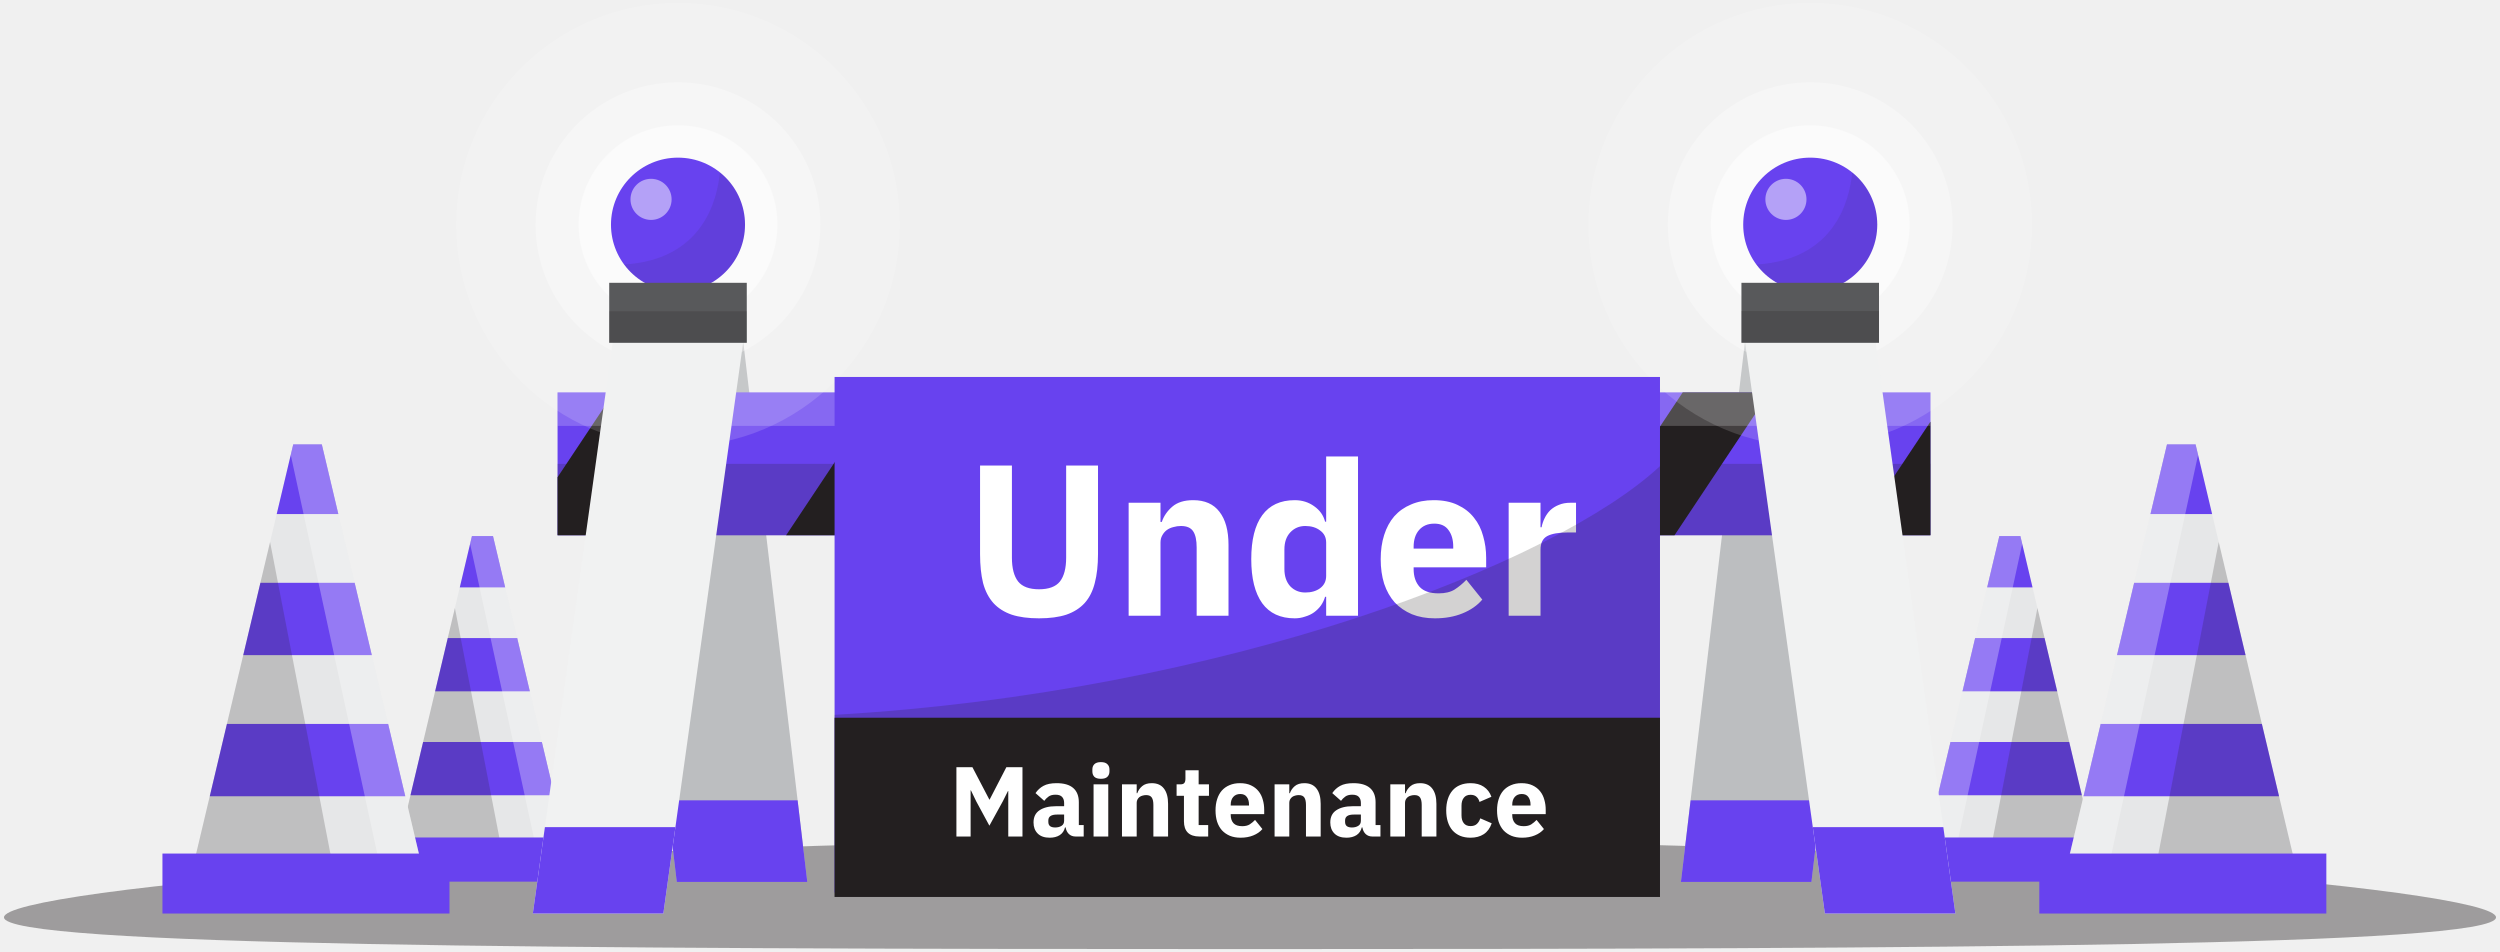
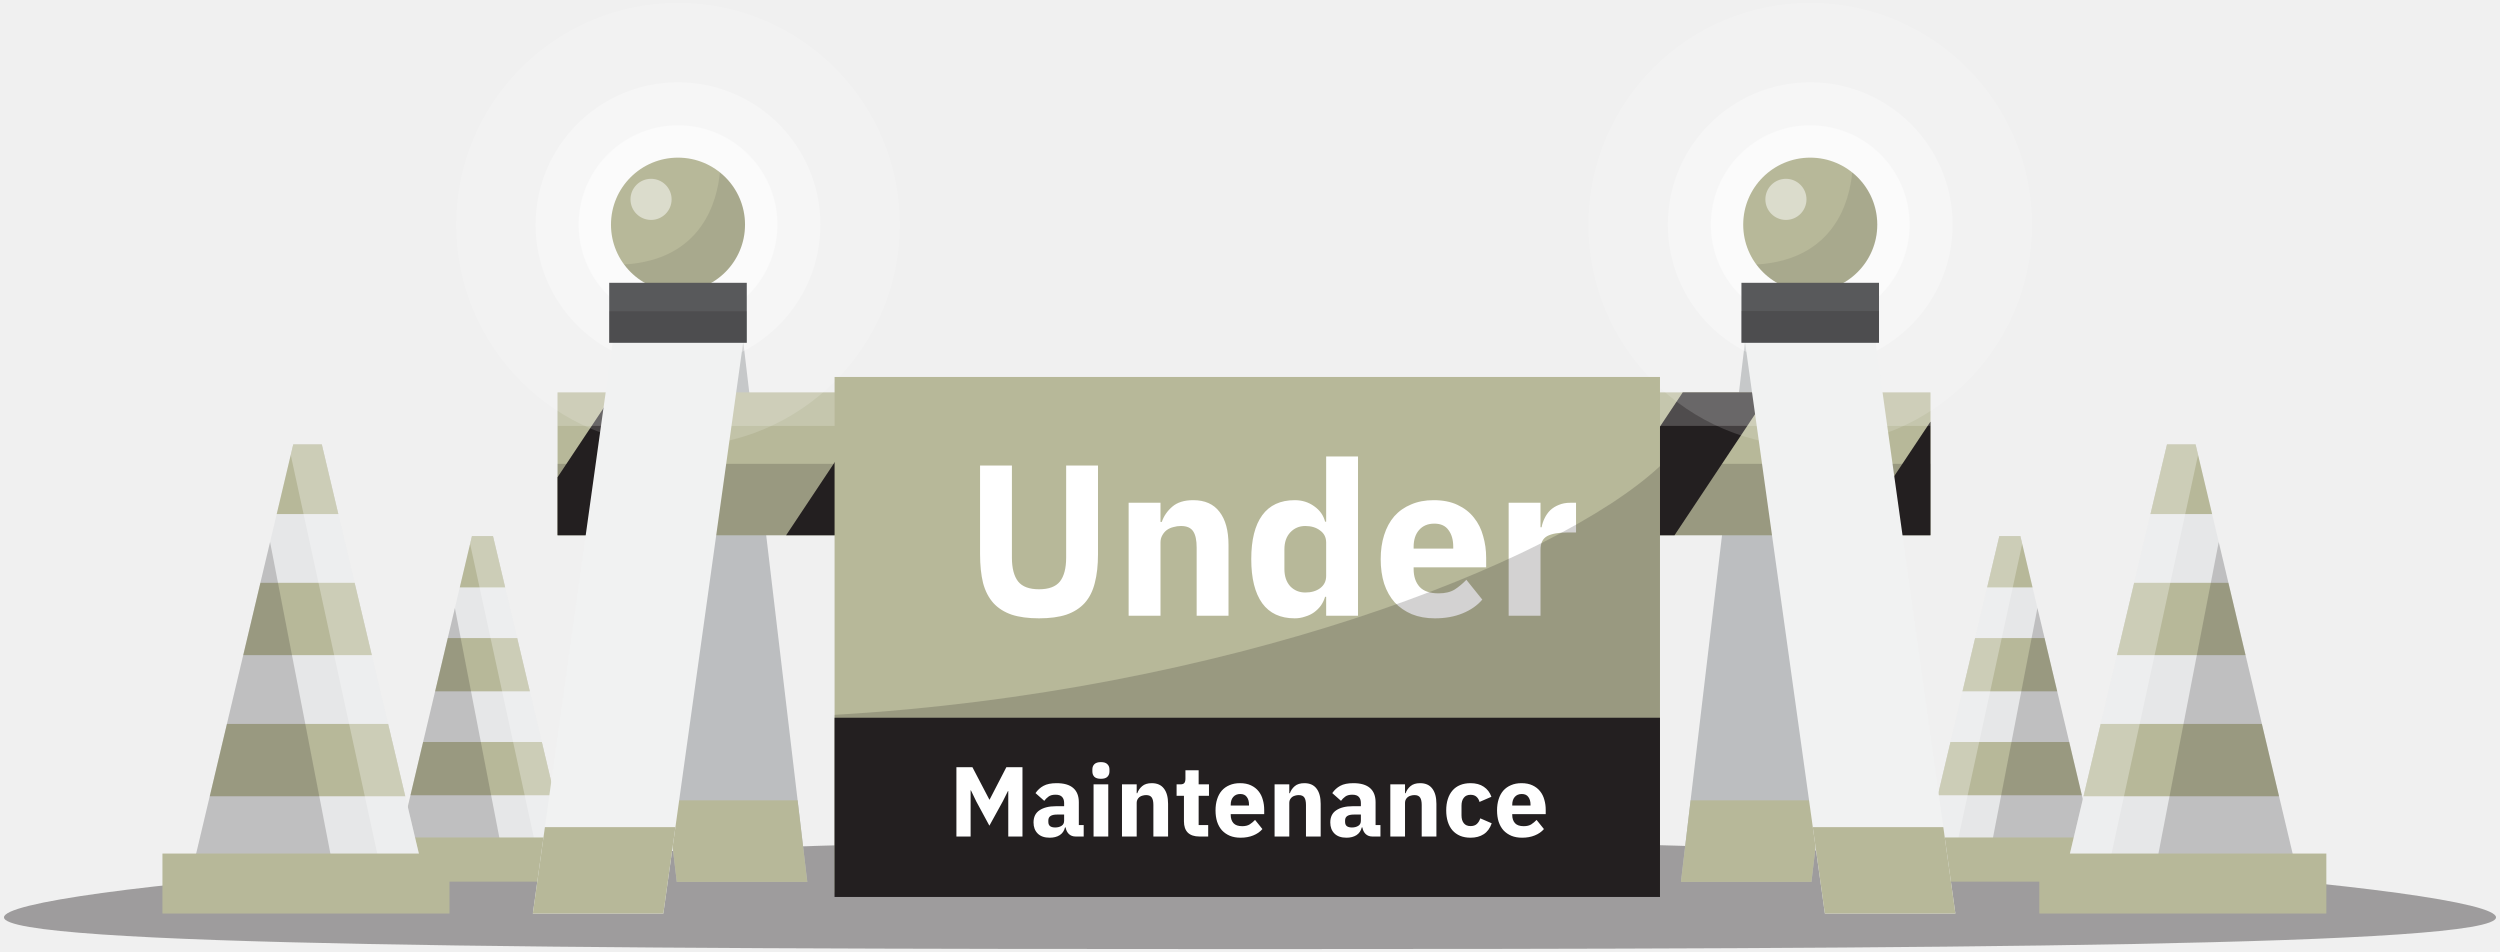
<svg xmlns="http://www.w3.org/2000/svg" width="604" height="230" viewBox="0 0 604 230" fill="none">
  <path opacity="0.4" d="M603.037 221.629C603.037 228.6 468.257 229.299 302.001 229.299C135.743 229.299 0.963 228.599 0.963 221.629C0.963 214.66 135.741 202.801 302.001 202.801C468.256 202.801 603.037 214.66 603.037 221.629Z" fill="#231F20" />
  <path d="M483.037 129.518L464.2 208.926H506.96L488.123 129.518H483.037Z" fill="#E6E7E8" />
-   <path d="M483.037 129.518L480.098 141.916H491.062L488.123 129.518H483.037Z" fill="#6842EF" />
-   <path d="M477.193 154.155L474.141 167.028H497.019L493.967 154.155H477.193Z" fill="#6842EF" />
-   <path d="M502.975 192.13L499.922 179.264H471.237L468.185 192.13H502.975Z" fill="#6842EF" />
+   <path d="M483.037 129.518L480.098 141.916H491.062L488.123 129.518H483.037Z" fill="#B7B899" />
+   <path d="M477.193 154.155L474.141 167.028H497.019L493.967 154.155H477.193Z" fill="#B7B899" />
+   <path d="M502.975 192.13L499.922 179.264H471.237L468.185 192.13H502.975Z" fill="#B7B899" />
  <path opacity="0.2" d="M506.663 207.672L492.243 146.888L480.479 207.672H506.663Z" fill="#231F20" />
  <path opacity="0.3" d="M488.563 131.387L488.123 129.519H483.037L464.2 208.927H471.736L488.563 131.387Z" fill="white" />
-   <path d="M511.396 202.334H460.314V213.004H511.396V202.334Z" fill="#6842EF" />
+   <path d="M511.396 202.334H460.314V213.004H511.396V202.334Z" fill="#B7B899" />
  <path d="M119.108 129.518L137.944 208.926H95.186L114.022 129.518H119.108Z" fill="#E6E7E8" />
-   <path d="M119.108 129.518L122.049 141.916H111.082L114.022 129.518H119.108Z" fill="#6842EF" />
-   <path d="M124.953 154.155L128.005 167.028H105.126L108.178 154.155H124.953Z" fill="#6842EF" />
-   <path d="M99.17 192.13L102.223 179.264H130.908L133.962 192.13H99.17Z" fill="#6842EF" />
+   <path d="M119.108 129.518L122.049 141.916H111.082L114.022 129.518H119.108Z" fill="#B7B899" />
+   <path d="M124.953 154.155L128.005 167.028H105.126L108.178 154.155H124.953Z" fill="#B7B899" />
+   <path d="M99.17 192.13L102.223 179.264H130.908L133.962 192.13H99.17Z" fill="#B7B899" />
  <path opacity="0.2" d="M95.483 207.672L109.902 146.888L121.667 207.672H95.483Z" fill="#231F20" />
  <path opacity="0.3" d="M113.578 131.387L114.022 129.519H119.107L137.943 208.927H130.407L113.578 131.387Z" fill="white" />
-   <path d="M141.83 202.334H90.751V213.004H141.83V202.334Z" fill="#6842EF" />
+   <path d="M141.83 202.334H90.751V213.004H141.83V202.334Z" fill="#B7B899" />
  <path d="M523.546 107.361L497.973 215.166H556.021L530.452 107.361H523.546Z" fill="#E6E7E8" />
-   <path d="M523.546 107.361L519.556 124.193H534.444L530.452 107.361H523.546Z" fill="#6842EF" />
-   <path d="M515.613 140.812L511.471 158.284H542.529L538.384 140.812H515.613Z" fill="#6842EF" />
-   <path d="M550.617 192.37L546.47 174.9H507.528L503.381 192.37H550.617Z" fill="#6842EF" />
+   <path d="M523.546 107.361L519.556 124.193H534.444L530.452 107.361H523.546Z" fill="#B7B899" />
+   <path d="M515.613 140.812L511.471 158.284H542.529L538.384 140.812H515.613Z" fill="#B7B899" />
+   <path d="M550.617 192.37L546.47 174.9H507.528L503.381 192.37H550.617Z" fill="#B7B899" />
  <path opacity="0.2" d="M555.617 213.462L536.043 130.944L520.076 213.462H555.617Z" fill="#231F20" />
  <path opacity="0.3" d="M531.053 109.901L530.452 107.363H523.547L497.973 215.168H508.208L531.053 109.901Z" fill="white" />
-   <path d="M562.044 206.219H492.699V220.709H562.044V206.219Z" fill="#6842EF" />
+   <path d="M562.044 206.219H492.699V220.709H562.044V206.219Z" fill="#B7B899" />
  <path d="M77.748 107.361L103.32 215.166H45.27L70.845 107.361H77.748Z" fill="#E6E7E8" />
-   <path d="M77.748 107.361L81.739 124.193H66.853L70.846 107.361H77.748Z" fill="#6842EF" />
-   <path d="M85.681 140.812L89.827 158.284H58.766L62.911 140.812H85.681Z" fill="#6842EF" />
-   <path d="M50.679 192.37L54.823 174.9H93.77L97.912 192.37H50.679Z" fill="#6842EF" />
+   <path d="M77.748 107.361L81.739 124.193H66.853L70.846 107.361H77.748Z" fill="#B7B899" />
+   <path d="M85.681 140.812L89.827 158.284H58.766L62.911 140.812H85.681Z" fill="#B7B899" />
+   <path d="M50.679 192.37L54.823 174.9H93.77L97.912 192.37H50.679Z" fill="#B7B899" />
  <path opacity="0.2" d="M45.673 213.462L65.251 130.944L81.221 213.462H45.673Z" fill="#231F20" />
  <path opacity="0.3" d="M70.243 109.901L70.845 107.363H77.748L103.32 215.168H93.086L70.243 109.901Z" fill="white" />
-   <path d="M108.597 206.219H39.248V220.709H108.597V206.219Z" fill="#6842EF" />
+   <path d="M108.597 206.219H39.248V220.709H108.597V206.219Z" fill="#B7B899" />
  <path d="M437.643 213.08H406.111L421.556 82.774H453.091L437.643 213.08Z" fill="#BCBEC0" />
-   <path d="M408.452 193.359L406.111 213.08H437.643L439.984 193.359H408.452Z" fill="#6842EF" />
+   <path d="M408.452 193.359L406.111 213.08H437.643L439.984 193.359H408.452Z" fill="#B7B899" />
  <path d="M163.51 213.08H195.041L179.596 82.774H148.064L163.51 213.08Z" fill="#BCBEC0" />
-   <path d="M163.51 213.08H195.041L192.702 193.359H161.173L163.51 213.08Z" fill="#6842EF" />
-   <path d="M466.396 94.807H134.706V129.322H466.396V94.807Z" fill="#6842EF" />
+   <path d="M163.51 213.08H195.041L192.702 193.359H161.173L163.51 213.08Z" fill="#B7B899" />
+   <path d="M466.396 94.807H134.706V129.322H466.396V94.807Z" fill="#B7B899" />
  <path d="M210.903 129.322H189.925L212.886 94.807H233.865L210.903 129.322ZM298.417 94.807H277.437L254.475 129.322H275.457L298.417 94.807ZM148.335 94.807L134.706 115.295V129.322H146.352L169.314 94.807H148.335ZM362.97 94.807H341.993L319.028 129.322H340.01L362.97 94.807ZM466.396 129.322V101.874L448.134 129.322H466.396ZM427.524 94.807H406.544L383.583 129.322H404.561L427.524 94.807Z" fill="#231F20" />
  <path opacity="0.2" d="M466.397 112.064H134.707V129.323H466.397V112.064Z" fill="#231F20" />
  <path opacity="0.2" d="M466.397 94.8H134.707V102.896H466.397V94.8Z" fill="white" />
  <path opacity="0.15" d="M217.387 54.282C217.387 83.873 193.396 107.862 163.804 107.862C134.214 107.862 110.225 83.873 110.225 54.282C110.225 24.689 134.214 0.7 163.804 0.7C193.396 0.7 217.387 24.689 217.387 54.282Z" fill="white" />
  <path opacity="0.3" d="M198.209 54.284C198.209 73.284 182.807 88.688 163.802 88.688C144.8 88.688 129.394 73.284 129.394 54.284C129.394 35.282 144.8 19.875 163.802 19.875C182.807 19.875 198.209 35.282 198.209 54.284Z" fill="white" />
  <path opacity="0.5" d="M187.826 54.877C188.153 41.615 177.667 30.598 164.405 30.27C151.142 29.943 140.125 40.428 139.797 53.69C139.469 66.952 149.955 77.969 163.218 78.296C176.481 78.624 187.498 68.139 187.826 54.877Z" fill="white" />
-   <path d="M179.996 54.28C179.996 63.22 172.746 70.472 163.804 70.472C154.864 70.472 147.613 63.22 147.613 54.28C147.613 45.338 154.864 38.086 163.804 38.086C172.746 38.086 179.996 45.336 179.996 54.28Z" fill="#6842EF" />
-   <path d="M175.469 54.279C175.469 60.722 170.247 65.943 163.804 65.943C157.363 65.943 152.141 60.72 152.141 54.279C152.141 47.836 157.363 42.616 163.804 42.616C170.247 42.615 175.469 47.836 175.469 54.279Z" fill="#6842EF" />
+   <path d="M179.996 54.28C179.996 63.22 172.746 70.472 163.804 70.472C154.864 70.472 147.613 63.22 147.613 54.28C147.613 45.338 154.864 38.086 163.804 38.086C172.746 38.086 179.996 45.336 179.996 54.28Z" fill="#B7B899" />
+   <path d="M175.469 54.279C175.469 60.722 170.247 65.943 163.804 65.943C157.363 65.943 152.141 60.72 152.141 54.279C152.141 47.836 157.363 42.616 163.804 42.616C170.247 42.615 175.469 47.836 175.469 54.279Z" fill="#B7B899" />
  <path opacity="0.5" d="M152.325 48.166C152.325 50.91 154.55 53.134 157.293 53.134C160.035 53.134 162.261 50.91 162.261 48.166C162.261 45.424 160.035 43.2 157.293 43.2C154.55 43.2 152.325 45.424 152.325 48.166Z" fill="white" />
  <path opacity="0.1" d="M163.804 70.472C172.746 70.472 179.996 63.22 179.996 54.28C179.996 49.168 177.622 44.617 173.92 41.648C173.296 48.419 169.724 62.773 150.803 63.901C153.751 67.879 158.47 70.472 163.804 70.472Z" fill="#231F20" />
  <path d="M160.262 220.719H128.731L148.012 82.774H179.542L160.262 220.719Z" fill="#F1F2F2" />
  <path d="M180.42 68.325H147.186V82.814H180.42V68.325Z" fill="#58595B" />
  <path opacity="0.2" d="M180.42 75.21H147.186V82.815H180.42V75.21Z" fill="#231F20" />
-   <path d="M131.647 199.842L128.731 220.717H160.262L163.179 199.842H131.647Z" fill="#6842EF" />
+   <path d="M131.647 199.842L128.731 220.717H160.262L163.179 199.842H131.647Z" fill="#B7B899" />
  <path opacity="0.15" d="M383.77 54.282C383.77 83.873 407.759 107.862 437.349 107.862C466.941 107.862 490.931 83.873 490.931 54.282C490.931 24.689 466.941 0.7 437.349 0.7C407.759 0.7 383.77 24.689 383.77 54.282Z" fill="white" />
  <path opacity="0.3" d="M402.944 54.284C402.944 73.284 418.348 88.688 437.35 88.688C456.355 88.688 471.759 73.284 471.759 54.284C471.759 35.282 456.353 19.875 437.35 19.875C418.348 19.875 402.944 35.282 402.944 54.284Z" fill="white" />
  <path opacity="0.5" d="M413.33 54.28C413.33 67.545 424.084 78.3 437.35 78.3C450.619 78.3 461.373 67.545 461.373 54.28C461.373 41.014 450.621 30.26 437.35 30.26C424.084 30.258 413.33 41.014 413.33 54.28Z" fill="white" />
-   <path d="M421.16 54.28C421.16 63.22 428.409 70.472 437.35 70.472C446.293 70.472 453.542 63.22 453.542 54.28C453.542 45.338 446.293 38.086 437.35 38.086C428.409 38.086 421.16 45.336 421.16 54.28Z" fill="#6842EF" />
-   <path d="M425.792 54.278C425.792 60.662 430.968 65.834 437.35 65.834C443.734 65.834 448.908 60.662 448.908 54.278C448.908 47.894 443.734 42.721 437.35 42.721C430.968 42.721 425.792 47.892 425.792 54.278Z" fill="#6842EF" />
+   <path d="M421.16 54.28C421.16 63.22 428.409 70.472 437.35 70.472C446.293 70.472 453.542 63.22 453.542 54.28C453.542 45.338 446.293 38.086 437.35 38.086C428.409 38.086 421.16 45.336 421.16 54.28Z" fill="#B7B899" />
+   <path d="M425.792 54.278C425.792 60.662 430.968 65.834 437.35 65.834C443.734 65.834 448.908 60.662 448.908 54.278C448.908 47.894 443.734 42.721 437.35 42.721C430.968 42.721 425.792 47.892 425.792 54.278Z" fill="#B7B899" />
  <path opacity="0.5" d="M426.515 48.166C426.515 50.91 428.735 53.134 431.481 53.134C434.223 53.134 436.446 50.91 436.446 48.166C436.446 45.424 434.223 43.2 431.481 43.2C428.735 43.2 426.515 45.424 426.515 48.166Z" fill="white" />
  <path opacity="0.1" d="M437.379 70.472C446.32 70.472 453.571 63.22 453.571 54.28C453.571 49.168 451.196 44.617 447.496 41.648C446.869 48.419 443.296 62.773 424.375 63.901C427.327 67.879 432.043 70.472 437.379 70.472Z" fill="#231F20" />
  <path d="M440.891 220.719H472.422L453.144 82.774H421.612L440.891 220.719Z" fill="#F1F2F2" />
  <path d="M453.968 68.325H420.732V82.814H453.968V68.325Z" fill="#58595B" />
  <path opacity="0.2" d="M453.968 75.145H420.732V82.813H453.968V75.145Z" fill="#231F20" />
-   <path d="M440.891 220.717H472.423L469.506 199.842H437.974L440.891 220.717Z" fill="#6842EF" />
-   <path d="M401.052 91.076H201.634V215.63H401.052V91.076Z" fill="#6842EF" />
+   <path d="M440.891 220.717H472.423L469.506 199.842H437.974L440.891 220.717Z" fill="#B7B899" />
+   <path d="M401.052 91.076H201.634V215.63H401.052V91.076Z" fill="#B7B899" />
  <path d="M401.052 173.404H201.634V216.706H401.052V173.404Z" fill="#231F20" />
  <path d="M244.478 112.469V134.725C244.478 137.29 244.981 139.214 245.986 140.497C246.992 141.745 248.673 142.369 251.03 142.369C253.388 142.369 255.069 141.745 256.074 140.497C257.08 139.214 257.582 137.29 257.582 134.725V112.469H265.278V133.893C265.278 136.562 265.018 138.885 264.498 140.861C264.013 142.802 263.198 144.414 262.054 145.697C260.91 146.945 259.437 147.881 257.634 148.505C255.832 149.094 253.63 149.389 251.03 149.389C248.43 149.389 246.229 149.094 244.426 148.505C242.624 147.881 241.15 146.945 240.006 145.697C238.862 144.414 238.03 142.802 237.51 140.861C237.025 138.885 236.782 136.562 236.782 133.893V112.469H244.478ZM272.68 148.765V121.465H280.376V126.093H280.688C281.173 124.671 282.023 123.441 283.236 122.401C284.449 121.361 286.131 120.841 288.28 120.841C291.088 120.841 293.203 121.777 294.624 123.649C296.08 125.521 296.808 128.19 296.808 131.657V148.765H289.112V132.281C289.112 130.513 288.835 129.213 288.28 128.381C287.725 127.514 286.737 127.081 285.316 127.081C284.692 127.081 284.085 127.167 283.496 127.341C282.907 127.479 282.369 127.722 281.884 128.069C281.433 128.415 281.069 128.849 280.792 129.369C280.515 129.854 280.376 130.426 280.376 131.085V148.765H272.68ZM320.4 144.189H320.14C319.932 144.917 319.603 145.61 319.152 146.269C318.702 146.893 318.147 147.447 317.488 147.933C316.864 148.383 316.136 148.73 315.304 148.973C314.507 149.25 313.675 149.389 312.808 149.389C309.342 149.389 306.724 148.175 304.956 145.749C303.188 143.287 302.304 139.734 302.304 135.089C302.304 130.443 303.188 126.907 304.956 124.481C306.724 122.054 309.342 120.841 312.808 120.841C314.576 120.841 316.136 121.326 317.488 122.297C318.875 123.267 319.759 124.515 320.14 126.041H320.4V110.285H328.096V148.765H320.4V144.189ZM315.356 143.149C316.812 143.149 318.008 142.802 318.944 142.109C319.915 141.381 320.4 140.393 320.4 139.145V131.085C320.4 129.837 319.915 128.866 318.944 128.173C318.008 127.445 316.812 127.081 315.356 127.081C313.9 127.081 312.687 127.601 311.716 128.641C310.78 129.646 310.312 131.015 310.312 132.749V137.481C310.312 139.214 310.78 140.601 311.716 141.641C312.687 142.646 313.9 143.149 315.356 143.149ZM346.681 149.389C344.601 149.389 342.747 149.059 341.117 148.401C339.488 147.707 338.101 146.754 336.957 145.541C335.848 144.293 334.999 142.785 334.409 141.017C333.855 139.249 333.577 137.273 333.577 135.089C333.577 132.939 333.855 130.998 334.409 129.265C334.964 127.497 335.779 125.989 336.853 124.741C337.963 123.493 339.315 122.539 340.909 121.881C342.504 121.187 344.324 120.841 346.369 120.841C348.623 120.841 350.547 121.222 352.141 121.985C353.771 122.747 355.088 123.77 356.093 125.053C357.133 126.335 357.879 127.826 358.329 129.525C358.815 131.189 359.057 132.939 359.057 134.777V137.065H341.533V137.481C341.533 139.283 342.019 140.722 342.989 141.797C343.96 142.837 345.485 143.357 347.565 143.357C349.16 143.357 350.46 143.045 351.465 142.421C352.471 141.762 353.407 140.982 354.273 140.081L358.121 144.865C356.908 146.286 355.313 147.395 353.337 148.193C351.396 148.99 349.177 149.389 346.681 149.389ZM346.525 126.509C344.965 126.509 343.735 127.029 342.833 128.069C341.967 129.074 341.533 130.426 341.533 132.125V132.541H351.101V132.073C351.101 130.409 350.72 129.074 349.957 128.069C349.229 127.029 348.085 126.509 346.525 126.509ZM364.492 148.765V121.465H372.188V127.393H372.448C372.587 126.63 372.83 125.902 373.176 125.209C373.523 124.481 373.974 123.839 374.528 123.285C375.118 122.73 375.811 122.297 376.608 121.985C377.406 121.638 378.342 121.465 379.416 121.465H380.768V128.641H378.844C376.591 128.641 374.91 128.935 373.8 129.525C372.726 130.114 372.188 131.206 372.188 132.801V148.765H364.492Z" fill="white" />
  <path opacity="0.2" d="M401.052 112.612C375.651 136.307 295.466 167.3 201.634 172.701V216.681H401.052V112.612Z" fill="#231F20" />
  <path d="M243.597 191.11H243.525L242.301 193.558L239.037 199.486L235.845 193.582L234.573 190.942H234.501V202.102H231.069V185.35H234.933L239.037 193.198H239.085L243.141 185.35H247.029V202.102H243.597V191.11ZM259.853 202.102C259.213 202.102 258.677 201.902 258.245 201.502C257.829 201.102 257.565 200.566 257.453 199.894H257.309C257.117 200.71 256.693 201.334 256.037 201.766C255.381 202.182 254.573 202.39 253.613 202.39C252.349 202.39 251.381 202.054 250.709 201.382C250.037 200.71 249.701 199.822 249.701 198.718C249.701 197.39 250.181 196.406 251.141 195.766C252.117 195.11 253.437 194.782 255.101 194.782H257.093V193.99C257.093 193.382 256.933 192.902 256.613 192.55C256.293 192.182 255.757 191.998 255.005 191.998C254.301 191.998 253.741 192.15 253.325 192.454C252.909 192.758 252.565 193.102 252.293 193.486L250.181 191.614C250.693 190.862 251.333 190.278 252.101 189.862C252.885 189.43 253.941 189.214 255.269 189.214C257.061 189.214 258.405 189.606 259.301 190.39C260.197 191.174 260.645 192.318 260.645 193.822V199.342H261.821V202.102H259.853ZM254.933 199.918C255.525 199.918 256.029 199.79 256.445 199.534C256.877 199.278 257.093 198.862 257.093 198.286V196.798H255.365C253.973 196.798 253.277 197.27 253.277 198.214V198.574C253.277 199.038 253.421 199.382 253.709 199.606C253.997 199.814 254.405 199.918 254.933 199.918ZM265.981 188.158C265.261 188.158 264.733 187.998 264.397 187.678C264.077 187.342 263.917 186.918 263.917 186.406V185.878C263.917 185.366 264.077 184.95 264.397 184.63C264.733 184.294 265.261 184.126 265.981 184.126C266.701 184.126 267.221 184.294 267.541 184.63C267.877 184.95 268.045 185.366 268.045 185.878V186.406C268.045 186.918 267.877 187.342 267.541 187.678C267.221 187.998 266.701 188.158 265.981 188.158ZM264.205 189.502H267.757V202.102H264.205V189.502ZM271.072 202.102V189.502H274.624V191.638H274.768C274.992 190.982 275.384 190.414 275.944 189.934C276.504 189.454 277.28 189.214 278.272 189.214C279.568 189.214 280.544 189.646 281.2 190.51C281.872 191.374 282.208 192.606 282.208 194.206V202.102H278.656V194.494C278.656 193.678 278.528 193.078 278.272 192.694C278.016 192.294 277.56 192.094 276.904 192.094C276.616 192.094 276.336 192.134 276.064 192.214C275.792 192.278 275.544 192.39 275.32 192.55C275.112 192.71 274.944 192.91 274.816 193.15C274.688 193.374 274.624 193.638 274.624 193.942V202.102H271.072ZM289.785 202.102C288.553 202.102 287.617 201.79 286.977 201.166C286.353 200.542 286.041 199.63 286.041 198.43V192.262H284.265V189.502H285.153C285.633 189.502 285.961 189.39 286.137 189.166C286.313 188.926 286.401 188.59 286.401 188.158V186.094H289.593V189.502H292.089V192.262H289.593V199.342H291.897V202.102H289.785ZM299.719 202.39C298.759 202.39 297.903 202.238 297.151 201.934C296.399 201.614 295.759 201.174 295.231 200.614C294.719 200.038 294.327 199.342 294.055 198.526C293.799 197.71 293.671 196.798 293.671 195.79C293.671 194.798 293.799 193.902 294.055 193.102C294.311 192.286 294.687 191.59 295.183 191.014C295.695 190.438 296.319 189.998 297.055 189.694C297.791 189.374 298.631 189.214 299.575 189.214C300.615 189.214 301.503 189.39 302.239 189.742C302.991 190.094 303.599 190.566 304.063 191.158C304.543 191.75 304.887 192.438 305.095 193.222C305.319 193.99 305.431 194.798 305.431 195.646V196.702H297.343V196.894C297.343 197.726 297.567 198.39 298.015 198.886C298.463 199.366 299.167 199.606 300.127 199.606C300.863 199.606 301.463 199.462 301.927 199.174C302.391 198.87 302.823 198.51 303.223 198.094L304.999 200.302C304.439 200.958 303.703 201.47 302.791 201.838C301.895 202.206 300.871 202.39 299.719 202.39ZM299.647 191.83C298.927 191.83 298.359 192.07 297.943 192.55C297.543 193.014 297.343 193.638 297.343 194.422V194.614H301.759V194.398C301.759 193.63 301.583 193.014 301.231 192.55C300.895 192.07 300.367 191.83 299.647 191.83ZM307.939 202.102V189.502H311.491V191.638H311.635C311.859 190.982 312.251 190.414 312.811 189.934C313.371 189.454 314.147 189.214 315.139 189.214C316.435 189.214 317.411 189.646 318.067 190.51C318.739 191.374 319.075 192.606 319.075 194.206V202.102H315.523V194.494C315.523 193.678 315.395 193.078 315.139 192.694C314.883 192.294 314.427 192.094 313.771 192.094C313.483 192.094 313.203 192.134 312.931 192.214C312.659 192.278 312.411 192.39 312.187 192.55C311.979 192.71 311.811 192.91 311.683 193.15C311.555 193.374 311.491 193.638 311.491 193.942V202.102H307.939ZM331.548 202.102C330.908 202.102 330.372 201.902 329.94 201.502C329.524 201.102 329.26 200.566 329.148 199.894H329.004C328.812 200.71 328.388 201.334 327.732 201.766C327.076 202.182 326.268 202.39 325.308 202.39C324.044 202.39 323.076 202.054 322.404 201.382C321.732 200.71 321.396 199.822 321.396 198.718C321.396 197.39 321.876 196.406 322.836 195.766C323.812 195.11 325.132 194.782 326.796 194.782H328.788V193.99C328.788 193.382 328.628 192.902 328.308 192.55C327.988 192.182 327.452 191.998 326.7 191.998C325.996 191.998 325.436 192.15 325.02 192.454C324.604 192.758 324.26 193.102 323.988 193.486L321.876 191.614C322.388 190.862 323.028 190.278 323.796 189.862C324.58 189.43 325.636 189.214 326.964 189.214C328.756 189.214 330.1 189.606 330.996 190.39C331.892 191.174 332.34 192.318 332.34 193.822V199.342H333.516V202.102H331.548ZM326.628 199.918C327.22 199.918 327.724 199.79 328.14 199.534C328.572 199.278 328.788 198.862 328.788 198.286V196.798H327.06C325.668 196.798 324.972 197.27 324.972 198.214V198.574C324.972 199.038 325.116 199.382 325.404 199.606C325.692 199.814 326.1 199.918 326.628 199.918ZM335.9 202.102V189.502H339.452V191.638H339.596C339.82 190.982 340.212 190.414 340.772 189.934C341.332 189.454 342.108 189.214 343.1 189.214C344.396 189.214 345.372 189.646 346.028 190.51C346.7 191.374 347.036 192.606 347.036 194.206V202.102H343.484V194.494C343.484 193.678 343.356 193.078 343.1 192.694C342.844 192.294 342.388 192.094 341.732 192.094C341.444 192.094 341.164 192.134 340.892 192.214C340.62 192.278 340.372 192.39 340.148 192.55C339.94 192.71 339.772 192.91 339.644 193.15C339.516 193.374 339.452 193.638 339.452 193.942V202.102H335.9ZM355.285 202.39C354.341 202.39 353.501 202.238 352.765 201.934C352.029 201.614 351.413 201.174 350.917 200.614C350.421 200.038 350.045 199.342 349.789 198.526C349.533 197.71 349.405 196.798 349.405 195.79C349.405 194.782 349.533 193.878 349.789 193.078C350.045 192.262 350.421 191.566 350.917 190.99C351.413 190.414 352.029 189.974 352.765 189.67C353.501 189.366 354.341 189.214 355.285 189.214C356.565 189.214 357.629 189.502 358.477 190.078C359.341 190.654 359.957 191.462 360.325 192.502L357.445 193.75C357.333 193.27 357.101 192.862 356.749 192.526C356.397 192.19 355.909 192.022 355.285 192.022C354.565 192.022 354.021 192.262 353.653 192.742C353.285 193.206 353.101 193.838 353.101 194.638V196.99C353.101 197.79 353.285 198.422 353.653 198.886C354.021 199.35 354.565 199.582 355.285 199.582C355.925 199.582 356.429 199.414 356.797 199.078C357.181 198.726 357.461 198.27 357.637 197.71L360.397 198.91C359.981 200.11 359.333 200.99 358.453 201.55C357.589 202.11 356.533 202.39 355.285 202.39ZM367.734 202.39C366.774 202.39 365.918 202.238 365.166 201.934C364.414 201.614 363.774 201.174 363.246 200.614C362.734 200.038 362.342 199.342 362.07 198.526C361.814 197.71 361.686 196.798 361.686 195.79C361.686 194.798 361.814 193.902 362.07 193.102C362.326 192.286 362.702 191.59 363.198 191.014C363.71 190.438 364.334 189.998 365.07 189.694C365.806 189.374 366.646 189.214 367.59 189.214C368.63 189.214 369.518 189.39 370.254 189.742C371.006 190.094 371.614 190.566 372.078 191.158C372.558 191.75 372.902 192.438 373.11 193.222C373.334 193.99 373.446 194.798 373.446 195.646V196.702H365.358V196.894C365.358 197.726 365.582 198.39 366.03 198.886C366.478 199.366 367.182 199.606 368.142 199.606C368.878 199.606 369.478 199.462 369.942 199.174C370.406 198.87 370.838 198.51 371.238 198.094L373.014 200.302C372.454 200.958 371.718 201.47 370.806 201.838C369.91 202.206 368.886 202.39 367.734 202.39ZM367.662 191.83C366.942 191.83 366.374 192.07 365.958 192.55C365.558 193.014 365.358 193.638 365.358 194.422V194.614H369.774V194.398C369.774 193.63 369.598 193.014 369.246 192.55C368.91 192.07 368.382 191.83 367.662 191.83Z" fill="white" />
</svg>
